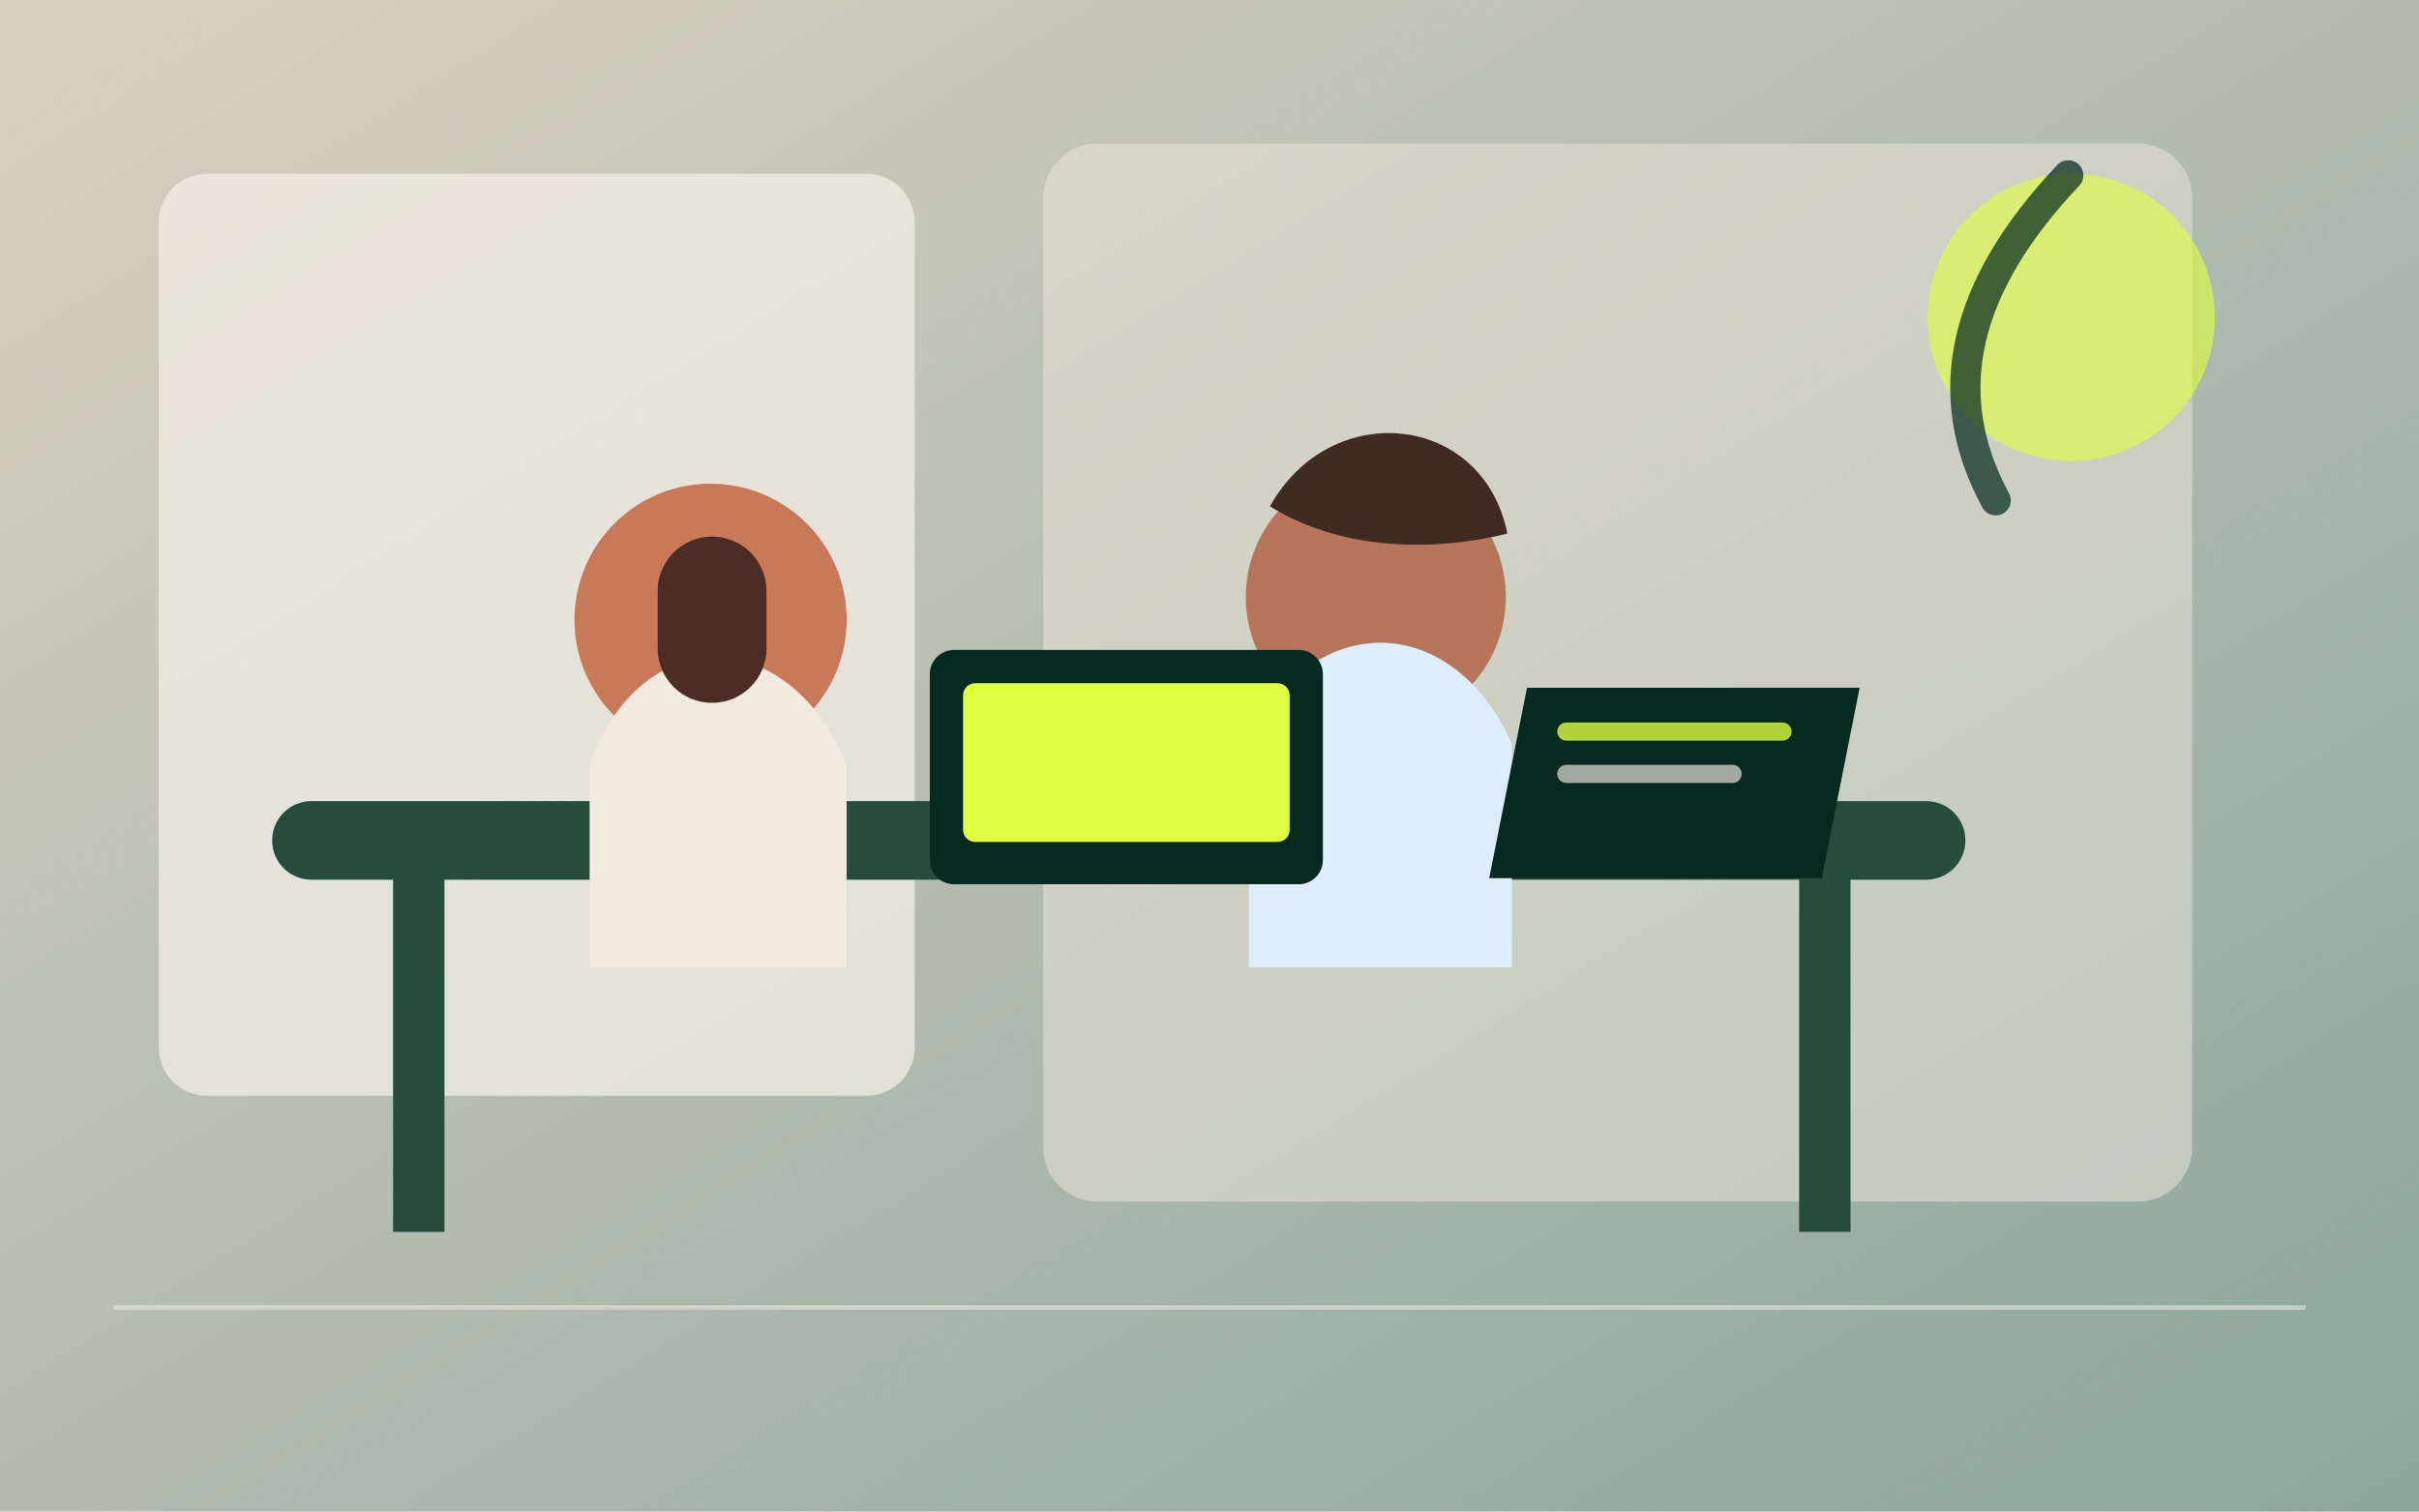
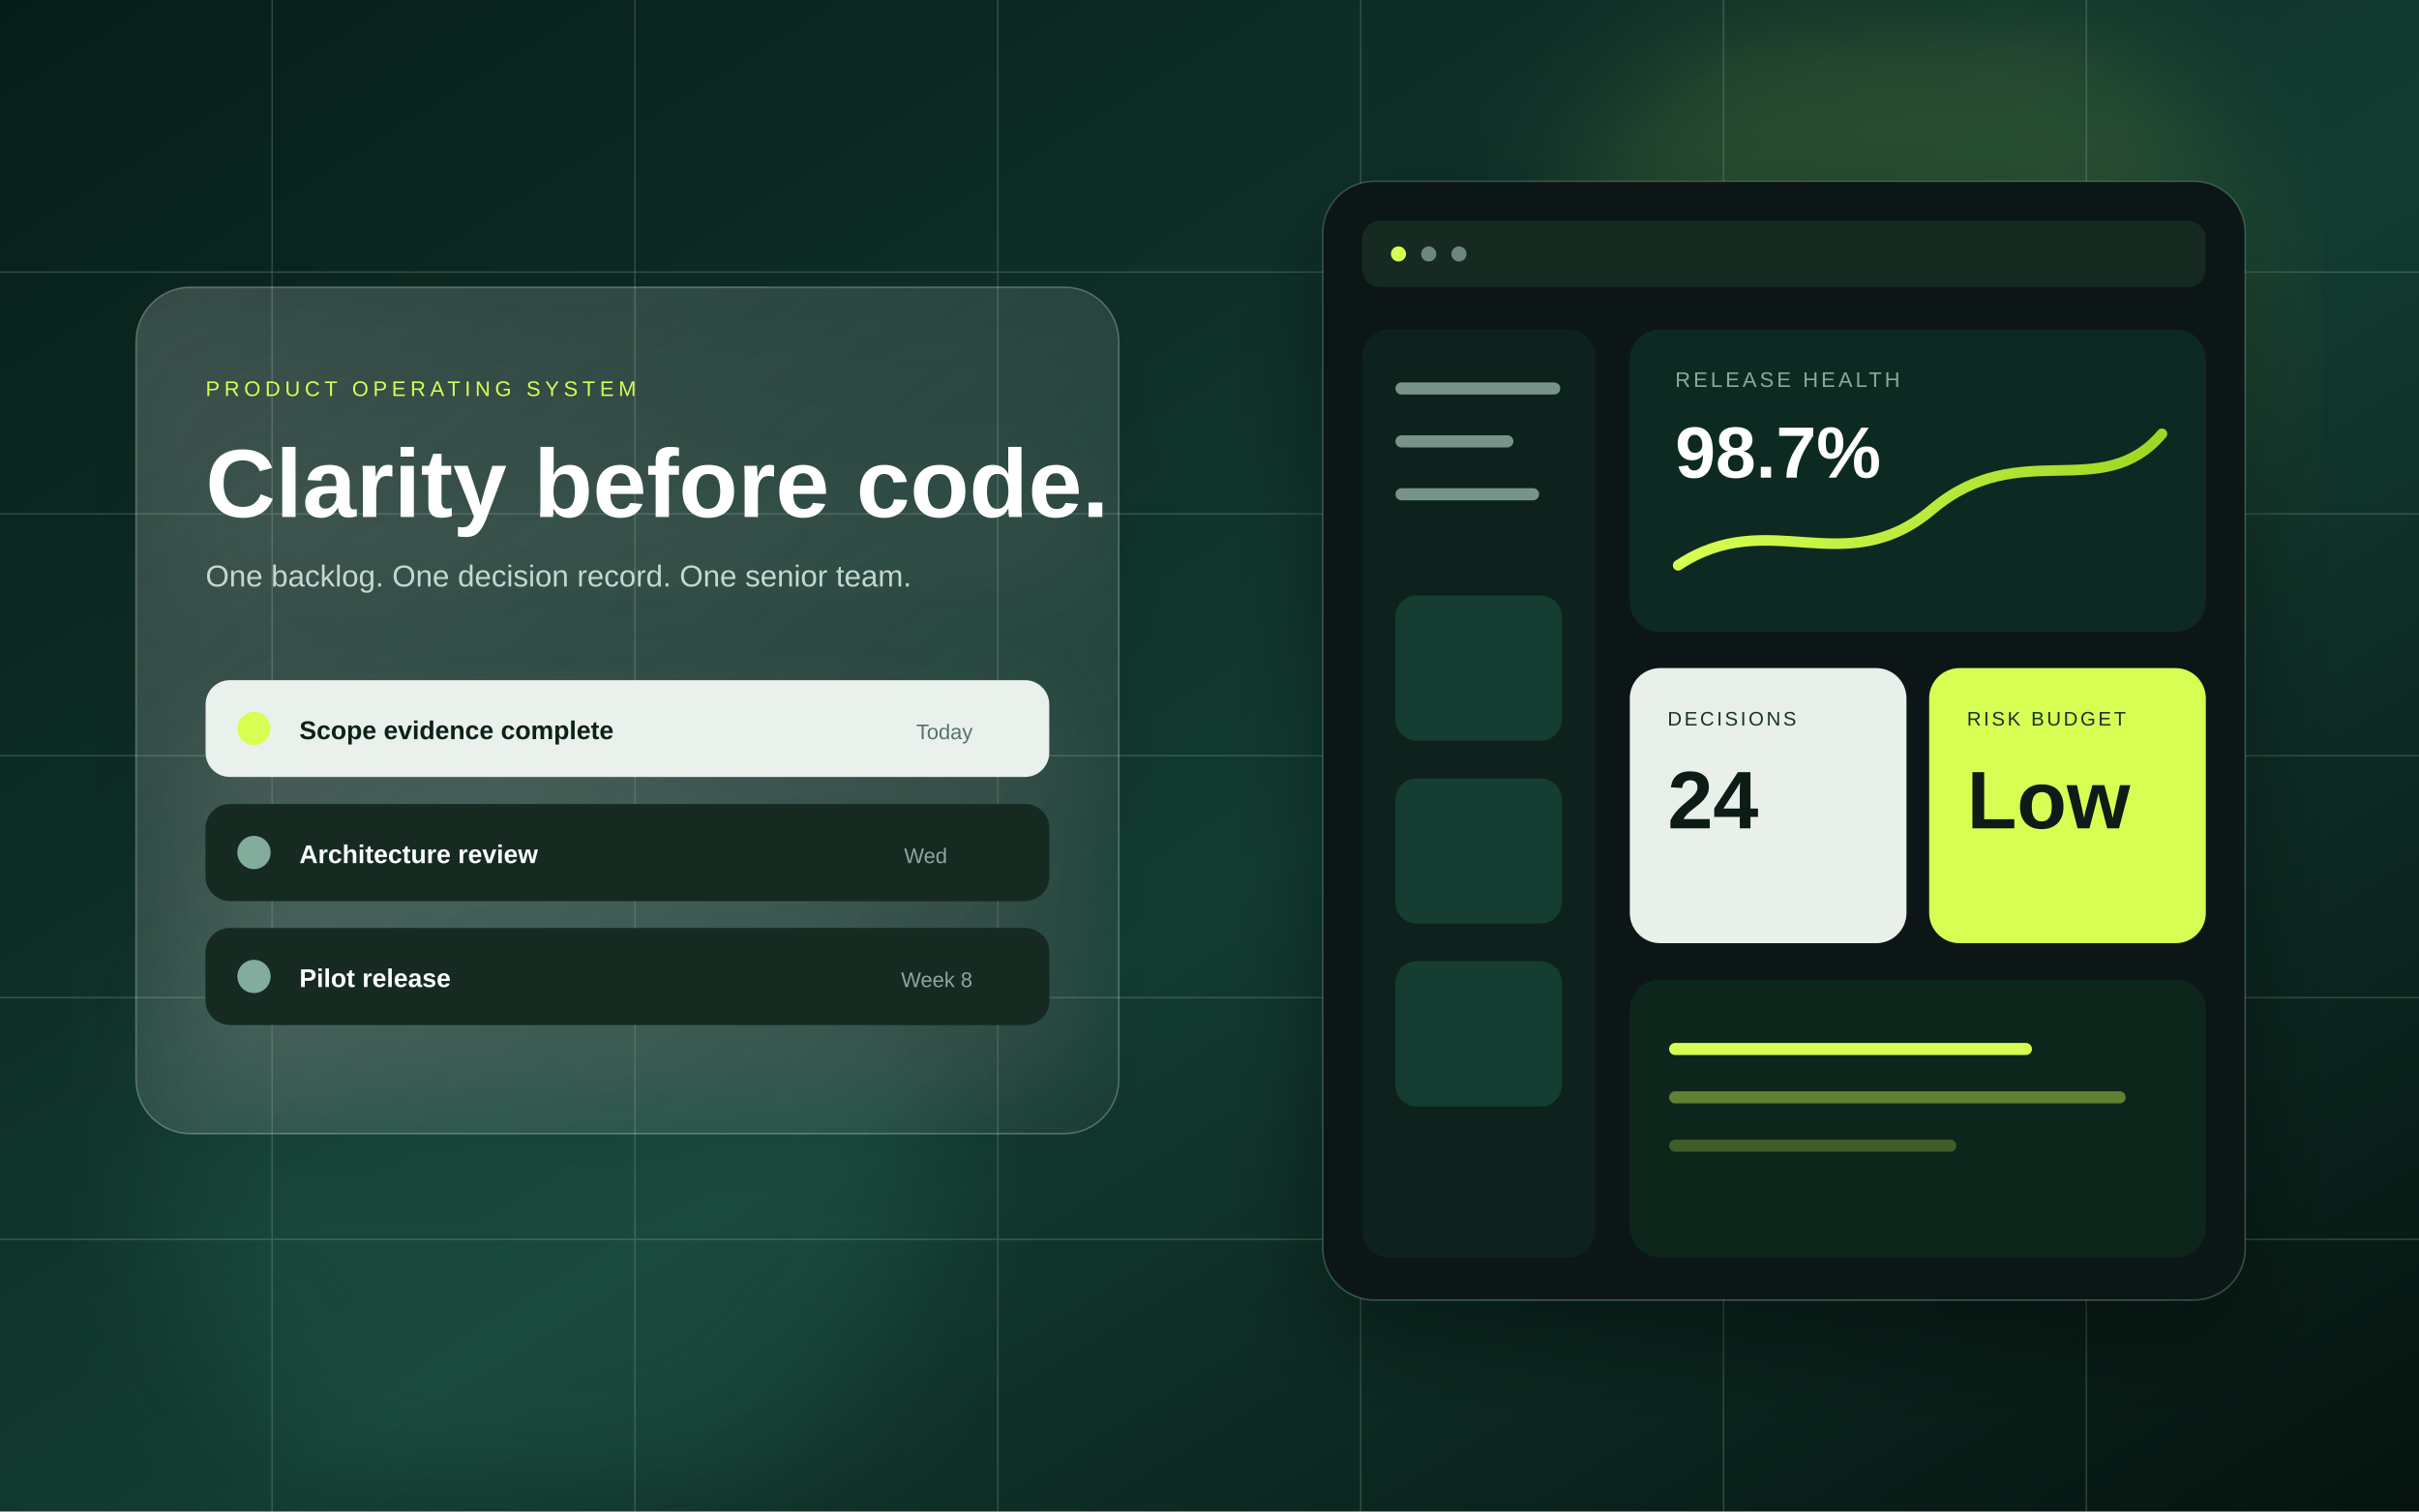
- <svg xmlns="http://www.w3.org/2000/svg" viewBox="0 0 1600 1000" role="img" aria-labelledby="t d">
+ <svg xmlns="http://www.w3.org/2000/svg" viewBox="0 0 1600 1000">
  <defs>
-     <linearGradient id="g" x1="0" y1="0" x2="1" y2="1">
-       <stop stop-color="#d9d1c2" />
-       <stop offset="1" stop-color="#8ba79c" />
+     <linearGradient id="bg" x1="0" y1="0" x2="1" y2="1">
+       <stop stop-color="#071d18" />
+       <stop offset=".55" stop-color="#123b31" />
+       <stop offset="1" stop-color="#06130f" />
    </linearGradient>
-     <filter id="grain">
-       <feTurbulence baseFrequency=".8" numOctaves="2" stitchTiles="stitch" type="fractalNoise" />
-       <feColorMatrix values="1 0 0 0 0 0 1 0 0 0 0 0 1 0 0 0 0 0 .08 0" />
+     <linearGradient id="glass" x1="0" y1="0" x2="1" y2="1">
+       <stop stop-color="#ffffff" stop-opacity=".18" />
+       <stop offset="1" stop-color="#ffffff" stop-opacity=".03" />
+     </linearGradient>
+     <linearGradient id="lime" x1="0" y1="0" x2="1" y2="0">
+       <stop stop-color="#d7ff52" />
+       <stop offset="1" stop-color="#9fd625" />
+     </linearGradient>
+     <filter id="blur">
+       <feGaussianBlur stdDeviation="42" />
+     </filter>
+     <filter id="shadow">
+       <feDropShadow dx="0" dy="28" stdDeviation="30" flood-color="#000" flood-opacity=".38" />
    </filter>
  </defs>
-   <rect width="1600" height="1000" fill="url(#g)" />
-   <rect x="0" y="0" width="1600" height="1000" fill="#fff" opacity=".09" filter="url(#grain)" />
-   <rect x="105" y="115" width="500" height="610" rx="32" fill="#f4f0e6" opacity=".72" />
-   <rect x="690" y="95" width="760" height="700" rx="36" fill="#e9e2d7" opacity=".54" />
-   <rect x="180" y="530" width="1120" height="52" rx="26" fill="#264c3d" />
-   <rect x="260" y="580" width="34" height="235" fill="#264c3d" />
-   <rect x="1190" y="580" width="34" height="235" fill="#264c3d" />
-   <circle cx="470" cy="410" r="90" fill="#c87959" />
-   <path d="M390 505c35-94 130-93 170 0v135H390z" fill="#f1eadf" />
-   <rect x="435" y="355" width="72" height="110" rx="36" fill="#4c2d23" />
-   <circle cx="910" cy="395" r="86" fill="#b6755b" />
-   <path d="M826 492c38-87 133-91 174 0v148H826z" fill="#ddeeff" />
-   <path d="M840 335c40-72 141-62 157 18-53 13-112 10-157-18z" fill="#402b23" />
-   <rect x="615" y="430" width="260" height="155" rx="16" fill="#062a1f" />
-   <rect x="637" y="452" width="216" height="105" rx="8" fill="#dfff3f" />
-   <path d="M1010 455h220l-25 126H985z" fill="#062a1f" />
-   <rect x="1030" y="478" width="155" height="12" rx="6" fill="#dfff3f" opacity=".8" />
-   <rect x="1030" y="506" width="122" height="12" rx="6" fill="#f4f0e6" opacity=".65" />
-   <circle cx="1370" cy="210" r="95" fill="#dfff3f" opacity=".62" />
-   <path d="M1368 116c-70 74-86 145-48 215" fill="none" stroke="#062a1f" stroke-width="20" stroke-linecap="round" opacity=".72" />
-   <path d="M75 865h1450" stroke="#f4f0e6" stroke-width="3" opacity=".5" />
+   <rect width="1600" height="1000" fill="url(#bg)" />
+   <circle cx="1260" cy="210" r="230" fill="#d7ff52" opacity=".12" filter="url(#blur)" />
+   <circle cx="360" cy="760" r="260" fill="#56b89a" opacity=".12" filter="url(#blur)" />
+   <g opacity=".24" stroke="#a4c5b7" stroke-width="1">
+     <path d="M0 180H1600M0 340H1600M0 500H1600M0 660H1600M0 820H1600" />
+     <path d="M180 0V1000M420 0V1000M660 0V1000M900 0V1000M1140 0V1000M1380 0V1000" />
+   </g>
+   <g filter="url(#shadow)">
+     <rect x="875" y="120" width="610" height="740" rx="34" fill="#081713" stroke="#7fa696" stroke-opacity=".35" />
+     <rect x="901" y="146" width="558" height="44" rx="12" fill="#122a23" />
+     <circle cx="925" cy="168" r="5" fill="#d7ff52" />
+     <circle cx="945" cy="168" r="5" fill="#6c887c" />
+     <circle cx="965" cy="168" r="5" fill="#6c887c" />
+     <rect x="901" y="218" width="154" height="614" rx="18" fill="#0d241d" />
+     <rect x="1078" y="218" width="381" height="200" rx="20" fill="#102b23" />
+     <text x="1108" y="256" fill="#8ba89d" font-family="Arial" font-size="14" letter-spacing="2">RELEASE HEALTH</text>
+     <text x="1108" y="316" fill="#fff" font-family="Arial" font-size="48" font-weight="700">98.7%</text>
+     <path d="M1110 374 C1170 334 1220 386 1278 337 S1390 334 1430 287" fill="none" stroke="url(#lime)" stroke-width="7" stroke-linecap="round" />
+     <rect x="1078" y="442" width="183" height="182" rx="20" fill="#e9efe9" />
+     <rect x="1276" y="442" width="183" height="182" rx="20" fill="#d7ff52" />
+     <text x="1103" y="480" fill="#173329" font-family="Arial" font-size="13" letter-spacing="1.7">DECISIONS</text>
+     <text x="1103" y="548" fill="#071d18" font-family="Arial" font-size="54" font-weight="700">24</text>
+     <text x="1301" y="480" fill="#173329" font-family="Arial" font-size="13" letter-spacing="1.7">RISK BUDGET</text>
+     <text x="1301" y="548" fill="#071d18" font-family="Arial" font-size="54" font-weight="700">Low</text>
+     <rect x="1078" y="648" width="381" height="184" rx="20" fill="#0e251e" />
+     <g fill="#d7ff52">
+       <rect x="1104" y="690" width="240" height="8" rx="4" />
+       <rect x="1104" y="722" width="302" height="8" rx="4" opacity=".42" />
+       <rect x="1104" y="754" width="190" height="8" rx="4" opacity=".25" />
+     </g>
+     <g fill="#789388">
+       <rect x="923" y="253" width="109" height="8" rx="4" />
+       <rect x="923" y="288" width="78" height="8" rx="4" />
+       <rect x="923" y="323" width="95" height="8" rx="4" />
+       <rect x="923" y="394" width="110" height="96" rx="14" fill="#173c31" />
+       <rect x="923" y="515" width="110" height="96" rx="14" fill="#173c31" />
+       <rect x="923" y="636" width="110" height="96" rx="14" fill="#173c31" />
+     </g>
+   </g>
+   <g transform="translate(90 190)" filter="url(#shadow)">
+     <rect width="650" height="560" rx="36" fill="url(#glass)" stroke="#dfece6" stroke-opacity=".3" />
+     <text x="46" y="72" fill="#d7ff52" font-family="Arial" font-size="14" letter-spacing="3">PRODUCT OPERATING SYSTEM</text>
+     <text x="46" y="152" fill="#fff" font-family="Arial" font-size="64" font-weight="700">Clarity before code.</text>
+     <text x="46" y="198" fill="#c5d7cf" font-family="Arial" font-size="20">One backlog. One decision record. One senior team.</text>
+     <g transform="translate(46 260)">
+       <rect width="558" height="64" rx="16" fill="#eaf1ed" />
+       <circle cx="32" cy="32" r="11" fill="#d7ff52" />
+       <text x="62" y="39" fill="#092018" font-family="Arial" font-size="17" font-weight="700">Scope evidence complete</text>
+       <text x="470" y="39" fill="#587269" font-family="Arial" font-size="14">Today</text>
+       <rect y="82" width="558" height="64" rx="16" fill="#132b24" />
+       <circle cx="32" cy="114" r="11" fill="#82ad9c" />
+       <text x="62" y="121" fill="#fff" font-family="Arial" font-size="17" font-weight="700">Architecture review</text>
+       <text x="462" y="121" fill="#8ca89d" font-family="Arial" font-size="14">Wed</text>
+       <rect y="164" width="558" height="64" rx="16" fill="#132b24" />
+       <circle cx="32" cy="196" r="11" fill="#82ad9c" />
+       <text x="62" y="203" fill="#fff" font-family="Arial" font-size="17" font-weight="700">Pilot release</text>
+       <text x="460" y="203" fill="#8ca89d" font-family="Arial" font-size="14">Week 8</text>
+     </g>
+   </g>
</svg>
